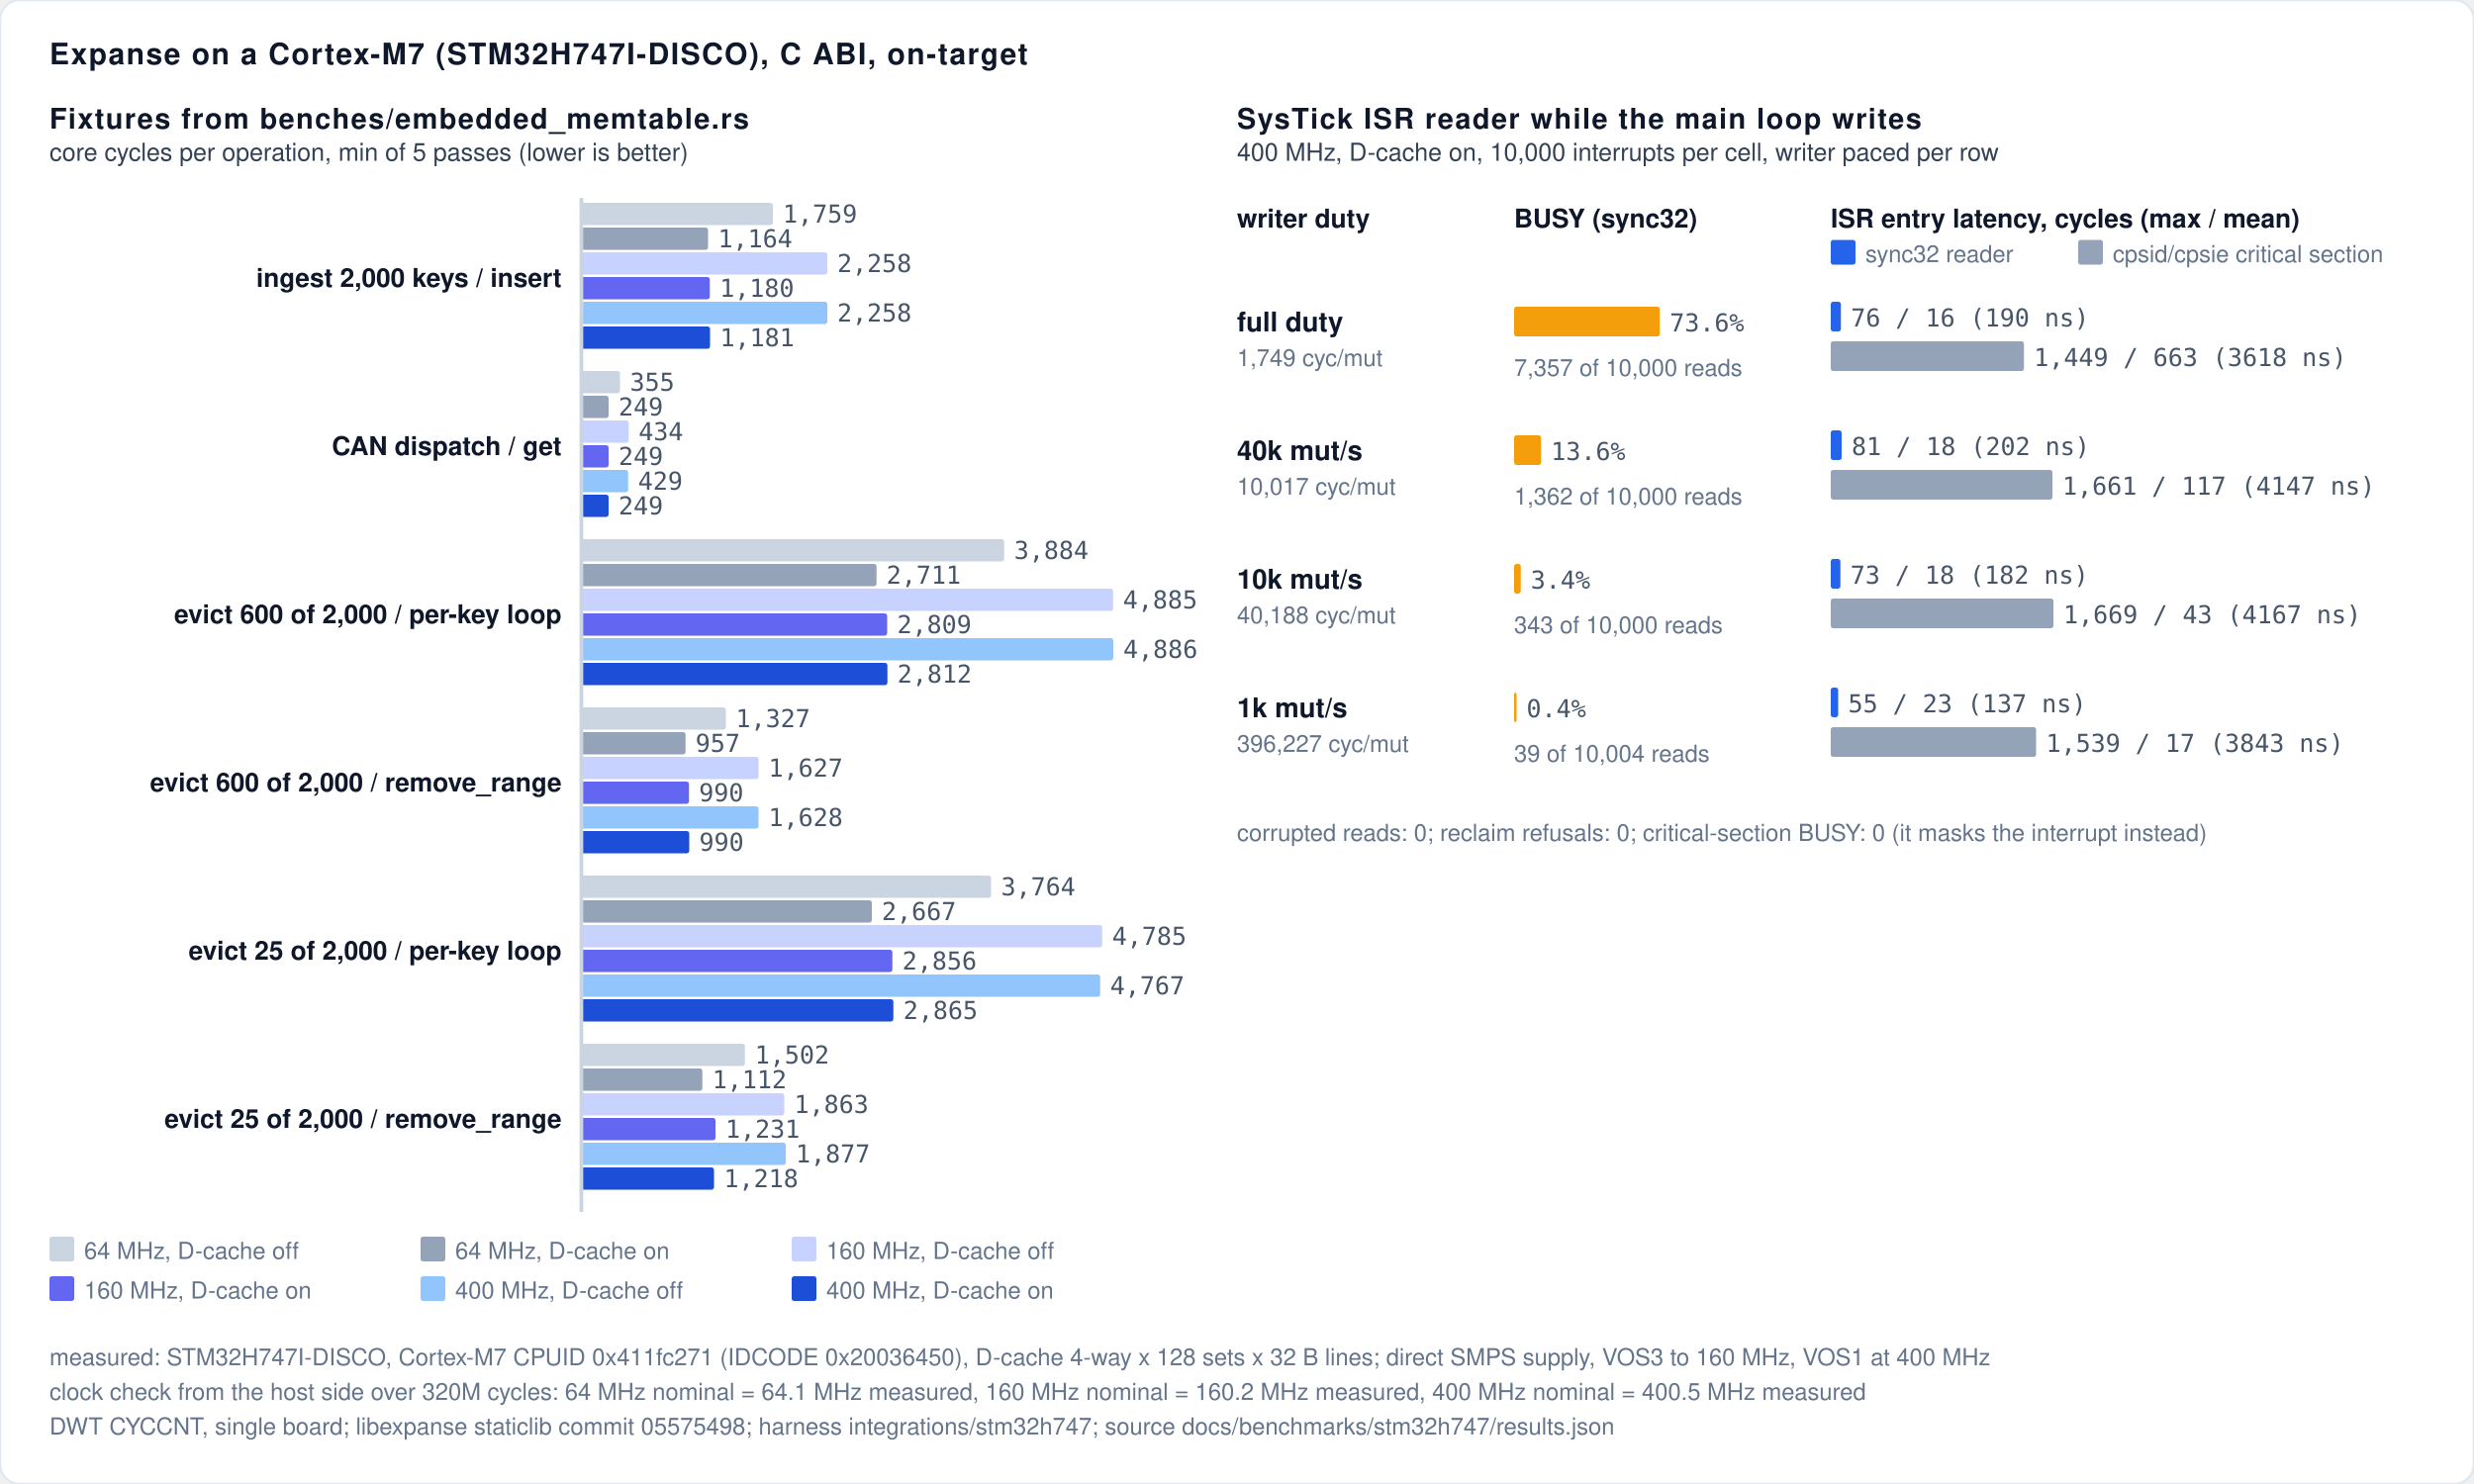
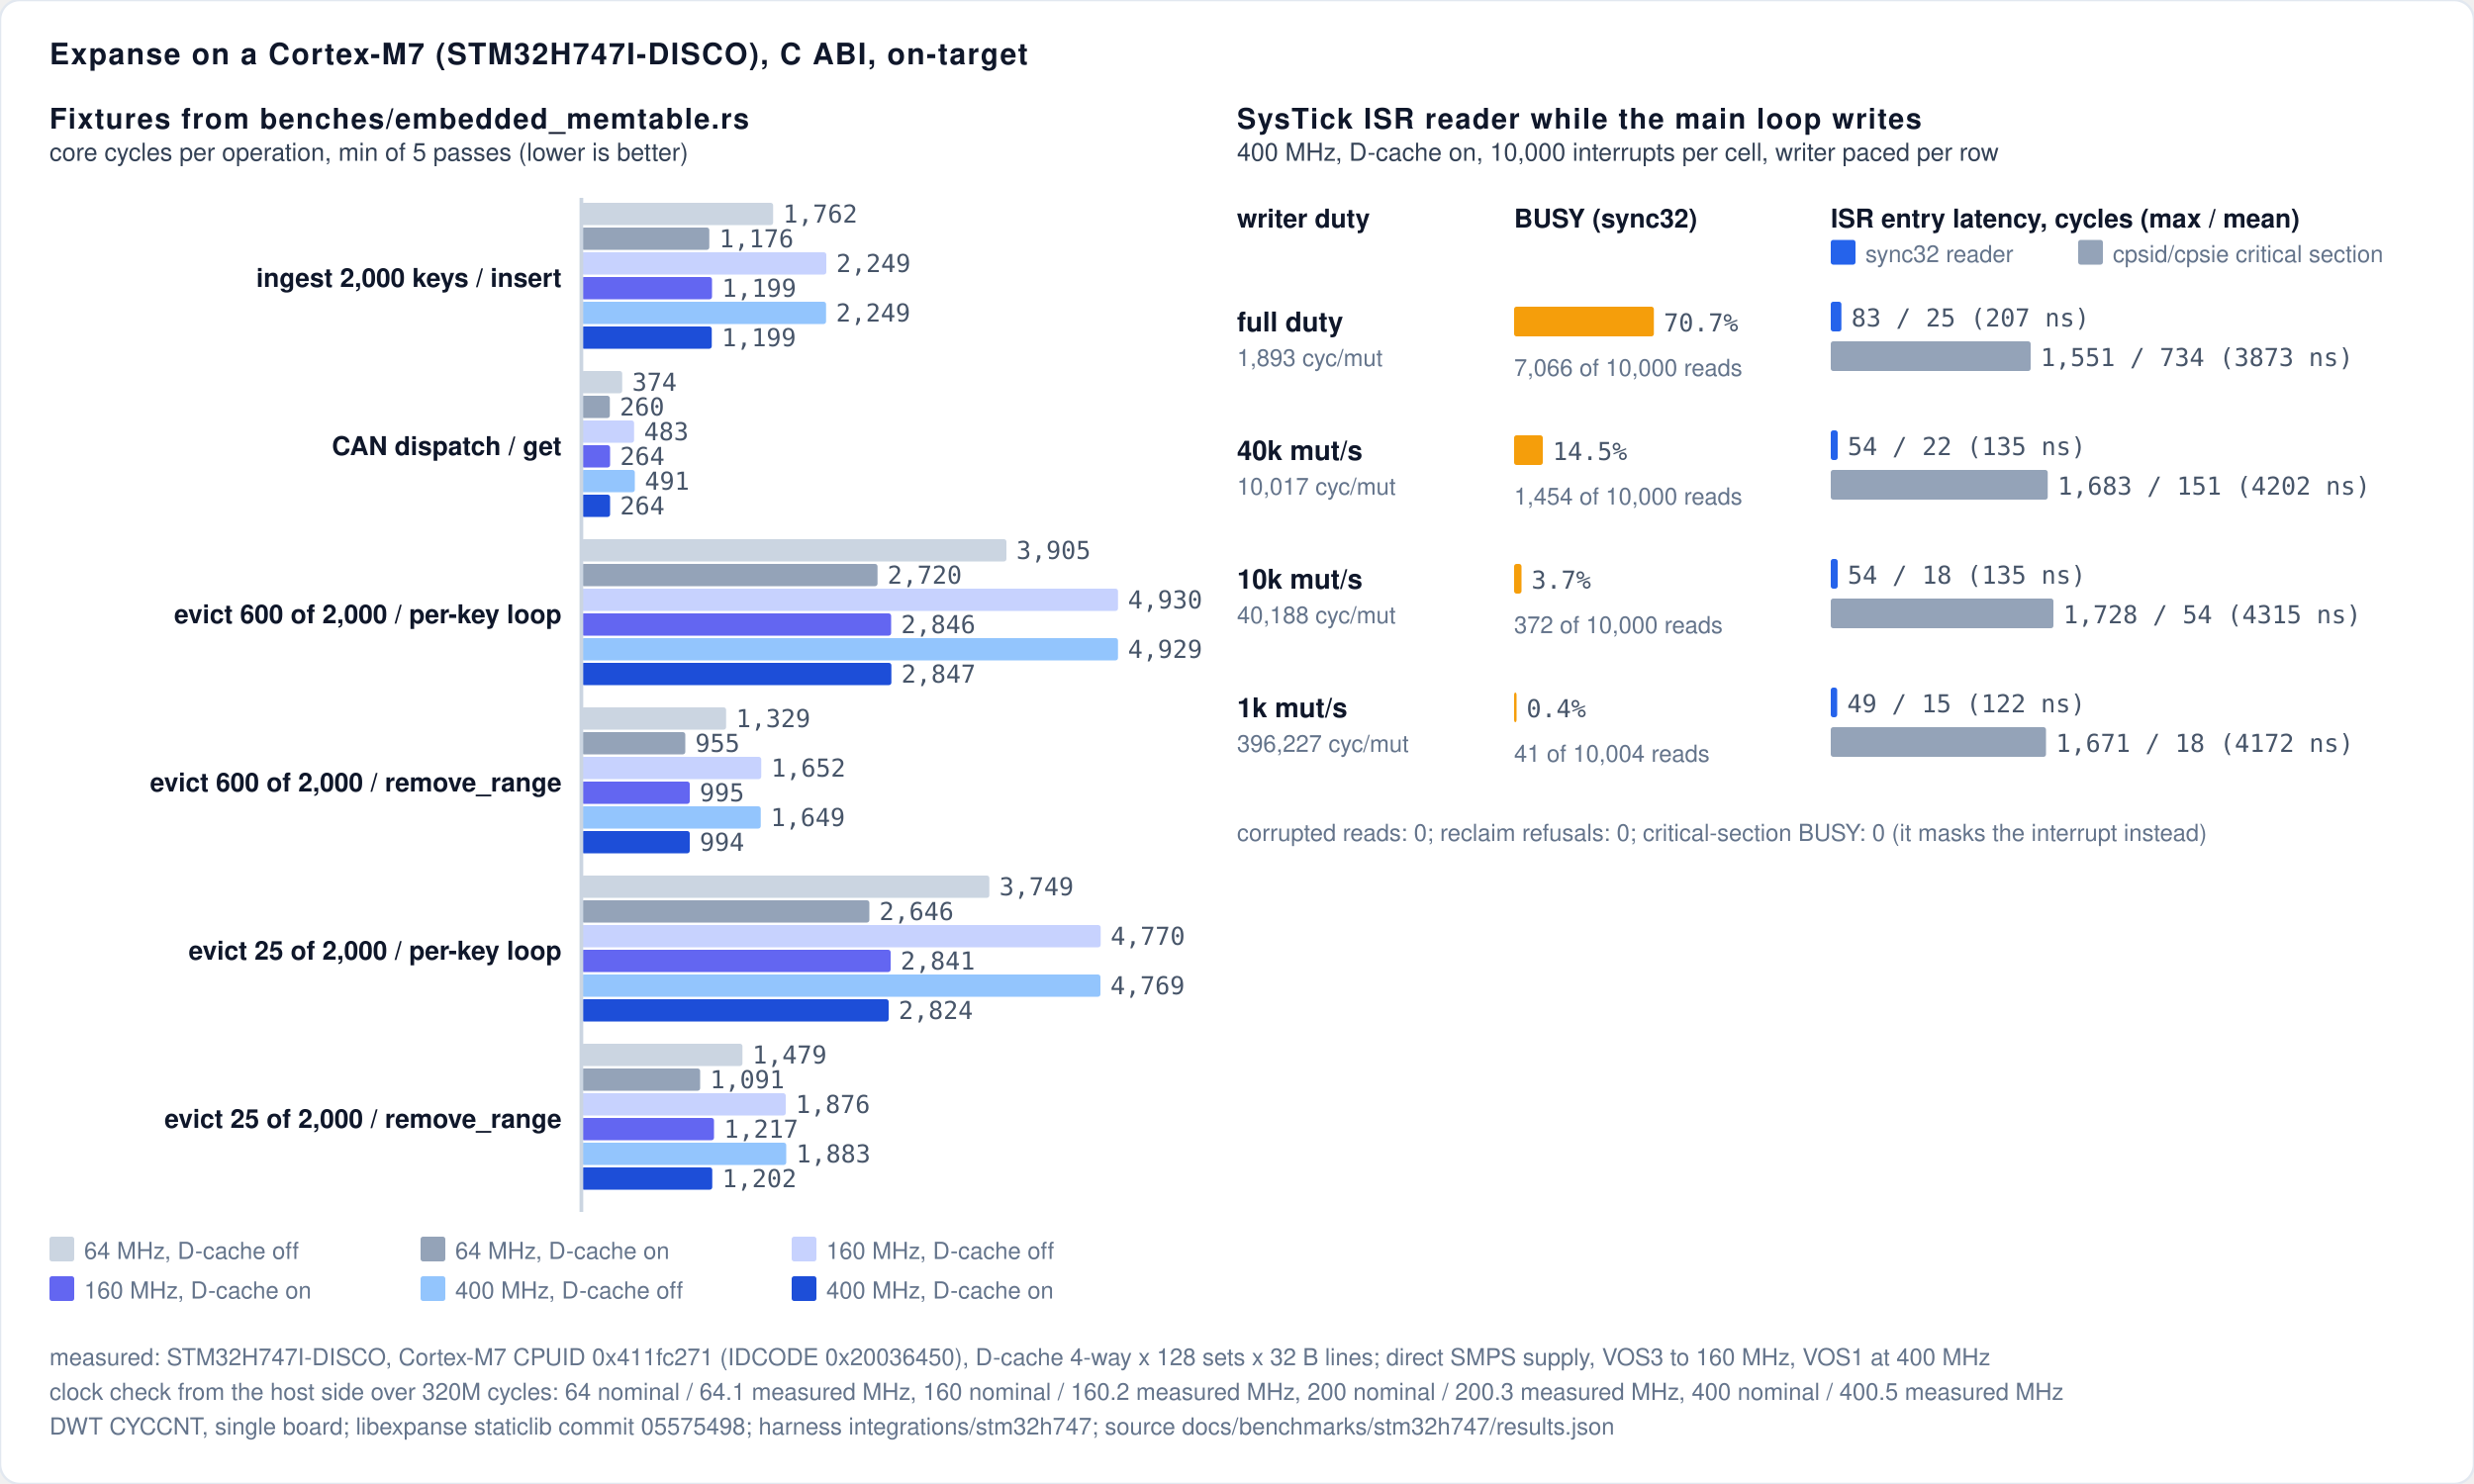
<svg xmlns="http://www.w3.org/2000/svg" role="img" viewBox="0 0 1000 600" width="100%" height="100%">
  <defs>
    <style>
      /* Light theme by default for maximum contrast on the web. */
      .bg { fill: #ffffff; }
      .border { stroke: #e2e8f0; stroke-width: 1px; fill: none; }
      .grid { stroke: #f1f5f9; stroke-width: 1px; stroke-dasharray: 2,3; }
      .axis { stroke: #cbd5e1; stroke-width: 1.5px; }
      .divider { stroke: #e2e8f0; stroke-width: 1px; }

      .t-title { font-family: -apple-system, BlinkMacSystemFont, "Segoe UI", Helvetica, Arial, sans-serif; font-size: 12px; font-weight: 700; letter-spacing: 0.6px; fill: #0f172a; text-transform: uppercase; }
      .t-chart-title { font-family: -apple-system, BlinkMacSystemFont, "Segoe UI", Helvetica, Arial, sans-serif; font-size: 11.5px; font-weight: 700; letter-spacing: 0.6px; fill: #0f172a; text-transform: uppercase; }
      .t-sub { font-family: -apple-system, BlinkMacSystemFont, "Segoe UI", Helvetica, Arial, sans-serif; font-size: 10px; font-weight: 500; fill: #334155; }
      .t-note { font-family: -apple-system, BlinkMacSystemFont, "Segoe UI", Helvetica, Arial, sans-serif; font-size: 9.5px; font-weight: 500; fill: #64748b; }
      .t-unit { font-family: ui-monospace, SFMono-Regular, Menlo, monospace; font-size: 10px; font-weight: 600; fill: #475569; }
      .t-axis-label { font-family: ui-monospace, SFMono-Regular, Menlo, monospace; font-size: 10px; font-weight: 500; fill: #475569; }
      .t-bar-label { font-family: -apple-system, BlinkMacSystemFont, "Segoe UI", Helvetica, Arial, sans-serif; font-size: 11px; font-weight: 700; fill: #0f172a; }
      .t-legend { font-family: -apple-system, BlinkMacSystemFont, "Segoe UI", Helvetica, Arial, sans-serif; font-size: 10.5px; font-weight: 600; fill: #0f172a; }
      .t-win { fill: #15803d; font-weight: 700; }
      .t-loss { fill: #b45309; font-weight: 700; }

      .t-val-accent { font-family: ui-monospace, SFMono-Regular, Menlo, monospace; font-size: 11px; font-weight: 700; fill: #15803d; text-anchor: middle; }
      .t-val-blue { font-family: ui-monospace, SFMono-Regular, Menlo, monospace; font-size: 11px; font-weight: 600; fill: #2563eb; text-anchor: middle; }
      .t-val-muted { font-family: ui-monospace, SFMono-Regular, Menlo, monospace; font-size: 11px; font-weight: 600; fill: #334155; text-anchor: middle; }
      .t-row-accent { font-family: ui-monospace, SFMono-Regular, Menlo, monospace; font-size: 10.5px; font-weight: 700; fill: #15803d; }
      .t-row-muted { font-family: ui-monospace, SFMono-Regular, Menlo, monospace; font-size: 10.5px; font-weight: 600; fill: #334155; }

      .b-expanse { fill: #16a34a; }
      .b-expanse-alt { fill: #10b981; }
      .b-hash { fill: #2563eb; }
      .b-btree { fill: #64748b; }
      .b-skipmap { fill: #94a3b8; }
      .b-other { fill: #64748b; }

      .badge-win { fill: #dcfce7; stroke: #86efac; stroke-width: 1px; rx: 3px; }
      .badge-win-text { font-family: ui-monospace, SFMono-Regular, Menlo, monospace; font-size: 9.5px; font-weight: 700; fill: #15803d; text-anchor: middle; }
      .badge-loss { fill: #fef3c7; stroke: #fcd34d; stroke-width: 1px; rx: 3px; }
      .badge-loss-text { font-family: ui-monospace, SFMono-Regular, Menlo, monospace; font-size: 9.5px; font-weight: 700; fill: #b45309; text-anchor: middle; }

      @media (prefers-color-scheme: dark) {
        .bg { fill: #0d1117; }
        .border { stroke: #30363d; }
        .grid { stroke: #21262d; }
        .axis { stroke: #484f58; }
        .divider { stroke: #21262d; }
        .t-title { fill: #f0f6fc; }
        .t-chart-title { fill: #f0f6fc; }
        .t-sub { fill: #94a3b8; }
        .t-note { fill: #94a3b8; }
        .t-unit { fill: #94a3b8; }
        .t-axis-label { fill: #94a3b8; }
        .t-bar-label { fill: #f8fafc; }
        .t-legend { fill: #f8fafc; }
        .t-win { fill: #4ade80; }
        .t-loss { fill: #fcd34d; }
        .t-val-accent { fill: #4ade80; }
        .t-val-blue { fill: #38bdf8; }
        .t-val-muted { fill: #e2e8f0; }
        .t-row-accent { fill: #4ade80; }
        .t-row-muted { fill: #e2e8f0; }
        .b-expanse { fill: #22c55e; }
        .b-expanse-alt { fill: #34d399; }
        .b-hash { fill: #3b82f6; }
        .b-btree { fill: #64748b; }
        .b-skipmap { fill: #475569; }
        .b-other { fill: #64748b; }
        .badge-win { fill: #064e3b; stroke: #059669; }
        .badge-win-text { fill: #6ee7b7; }
        .badge-loss { fill: #451a03; stroke: #d97706; }
        .badge-loss-text { fill: #fcd34d; }
      }

      :root[data-theme="dark"] .bg, [data-theme="dark"] .bg { fill: #0d1117; }
      :root[data-theme="dark"] .border, [data-theme="dark"] .border { stroke: #30363d; }
      :root[data-theme="dark"] .grid, [data-theme="dark"] .grid { stroke: #21262d; }
      :root[data-theme="dark"] .axis, [data-theme="dark"] .axis { stroke: #484f58; }
      :root[data-theme="dark"] .divider, [data-theme="dark"] .divider { stroke: #21262d; }
      :root[data-theme="dark"] .t-title, [data-theme="dark"] .t-title { fill: #f0f6fc; }
      :root[data-theme="dark"] .t-chart-title, [data-theme="dark"] .t-chart-title { fill: #f0f6fc; }
      :root[data-theme="dark"] .t-sub, [data-theme="dark"] .t-sub { fill: #94a3b8; }
      :root[data-theme="dark"] .t-note, [data-theme="dark"] .t-note { fill: #94a3b8; }
      :root[data-theme="dark"] .t-unit, [data-theme="dark"] .t-unit { fill: #94a3b8; }
      :root[data-theme="dark"] .t-axis-label, [data-theme="dark"] .t-axis-label { fill: #94a3b8; }
      :root[data-theme="dark"] .t-bar-label, [data-theme="dark"] .t-bar-label { fill: #f8fafc; }
      :root[data-theme="dark"] .t-legend, [data-theme="dark"] .t-legend { fill: #f8fafc; }
      :root[data-theme="dark"] .t-win, [data-theme="dark"] .t-win { fill: #4ade80; }
      :root[data-theme="dark"] .t-loss, [data-theme="dark"] .t-loss { fill: #fcd34d; }
      :root[data-theme="dark"] .t-val-accent, [data-theme="dark"] .t-val-accent { fill: #4ade80; }
      :root[data-theme="dark"] .t-val-blue, [data-theme="dark"] .t-val-blue { fill: #38bdf8; }
      :root[data-theme="dark"] .t-val-muted, [data-theme="dark"] .t-val-muted { fill: #e2e8f0; }
      :root[data-theme="dark"] .t-row-accent, [data-theme="dark"] .t-row-accent { fill: #4ade80; }
      :root[data-theme="dark"] .t-row-muted, [data-theme="dark"] .t-row-muted { fill: #e2e8f0; }
      :root[data-theme="dark"] .b-expanse, [data-theme="dark"] .b-expanse { fill: #22c55e; }
      :root[data-theme="dark"] .b-expanse-alt, [data-theme="dark"] .b-expanse-alt { fill: #34d399; }
      :root[data-theme="dark"] .b-hash, [data-theme="dark"] .b-hash { fill: #3b82f6; }
      :root[data-theme="dark"] .b-btree, [data-theme="dark"] .b-btree { fill: #64748b; }
      :root[data-theme="dark"] .b-skipmap, [data-theme="dark"] .b-skipmap { fill: #475569; }
      :root[data-theme="dark"] .b-other, [data-theme="dark"] .b-other { fill: #64748b; }
      :root[data-theme="dark"] .badge-win, [data-theme="dark"] .badge-win { fill: #064e3b; stroke: #059669; }
      :root[data-theme="dark"] .badge-win-text, [data-theme="dark"] .badge-win-text { fill: #6ee7b7; }
      :root[data-theme="dark"] .badge-loss, [data-theme="dark"] .badge-loss { fill: #451a03; stroke: #d97706; }
      :root[data-theme="dark"] .badge-loss-text, [data-theme="dark"] .badge-loss-text { fill: #fcd34d; }
    </style>
  </defs>
  <rect width="100%" height="100%" class="bg" rx="8" />
  <rect width="100%" height="100%" class="border" rx="8" />
  <text x="20" y="26" class="t-title">Expanse on a Cortex-M7 (STM32H747I-DISCO), C ABI, on-target</text>
  <g transform="translate(20, 52)">
    <text x="0" y="0" class="t-chart-title">Fixtures from benches/embedded_memtable.rs</text>
    <text x="0" y="13" class="t-sub">core cycles per operation, min of 5 passes (lower is better)</text>
    <text x="207" y="64" class="t-legend" text-anchor="end">ingest 2,000 keys / insert</text>
-     <rect x="215" y="30" width="77.4" height="9" rx="1" style="fill:#cbd5e1" />
-     <text x="296.4" y="38" class="t-axis-label">1,759</text>
-     <rect x="215" y="40" width="51.2" height="9" rx="1" style="fill:#94a3b8" />
-     <text x="270.2" y="48" class="t-axis-label">1,164</text>
-     <rect x="215" y="50" width="99.4" height="9" rx="1" style="fill:#c7d2fe" />
-     <text x="318.4" y="58" class="t-axis-label">2,258</text>
-     <rect x="215" y="60" width="51.9" height="9" rx="1" style="fill:#6366f1" />
-     <text x="270.9" y="68" class="t-axis-label">1,180</text>
-     <rect x="215" y="70" width="99.4" height="9" rx="1" style="fill:#93c5fd" />
-     <text x="318.4" y="78" class="t-axis-label">2,258</text>
-     <rect x="215" y="80" width="52.0" height="9" rx="1" style="fill:#1d4ed8" />
-     <text x="271.0" y="88" class="t-axis-label">1,181</text>
+     <rect x="215" y="30" width="77.5" height="9" rx="1" style="fill:#cbd5e1" />
+     <text x="296.5" y="38" class="t-axis-label">1,762</text>
+     <rect x="215" y="40" width="51.7" height="9" rx="1" style="fill:#94a3b8" />
+     <text x="270.7" y="48" class="t-axis-label">1,176</text>
+     <rect x="215" y="50" width="99.0" height="9" rx="1" style="fill:#c7d2fe" />
+     <text x="318.0" y="58" class="t-axis-label">2,249</text>
+     <rect x="215" y="60" width="52.8" height="9" rx="1" style="fill:#6366f1" />
+     <text x="271.8" y="68" class="t-axis-label">1,199</text>
+     <rect x="215" y="70" width="98.9" height="9" rx="1" style="fill:#93c5fd" />
+     <text x="317.9" y="78" class="t-axis-label">2,249</text>
+     <rect x="215" y="80" width="52.7" height="9" rx="1" style="fill:#1d4ed8" />
+     <text x="271.7" y="88" class="t-axis-label">1,199</text>
    <text x="207" y="132" class="t-legend" text-anchor="end">CAN dispatch / get</text>
-     <rect x="215" y="98" width="15.6" height="9" rx="1" style="fill:#cbd5e1" />
-     <text x="234.6" y="106" class="t-axis-label">355</text>
-     <rect x="215" y="108" width="11.0" height="9" rx="1" style="fill:#94a3b8" />
-     <text x="230.0" y="116" class="t-axis-label">249</text>
-     <rect x="215" y="118" width="19.1" height="9" rx="1" style="fill:#c7d2fe" />
-     <text x="238.1" y="126" class="t-axis-label">434</text>
-     <rect x="215" y="128" width="11.0" height="9" rx="1" style="fill:#6366f1" />
-     <text x="230.0" y="136" class="t-axis-label">249</text>
-     <rect x="215" y="138" width="18.9" height="9" rx="1" style="fill:#93c5fd" />
-     <text x="237.9" y="146" class="t-axis-label">429</text>
-     <rect x="215" y="148" width="11.0" height="9" rx="1" style="fill:#1d4ed8" />
-     <text x="230.0" y="156" class="t-axis-label">249</text>
+     <rect x="215" y="98" width="16.5" height="9" rx="1" style="fill:#cbd5e1" />
+     <text x="235.5" y="106" class="t-axis-label">374</text>
+     <rect x="215" y="108" width="11.5" height="9" rx="1" style="fill:#94a3b8" />
+     <text x="230.5" y="116" class="t-axis-label">260</text>
+     <rect x="215" y="118" width="21.3" height="9" rx="1" style="fill:#c7d2fe" />
+     <text x="240.3" y="126" class="t-axis-label">483</text>
+     <rect x="215" y="128" width="11.6" height="9" rx="1" style="fill:#6366f1" />
+     <text x="230.6" y="136" class="t-axis-label">264</text>
+     <rect x="215" y="138" width="21.6" height="9" rx="1" style="fill:#93c5fd" />
+     <text x="240.6" y="146" class="t-axis-label">491</text>
+     <rect x="215" y="148" width="11.6" height="9" rx="1" style="fill:#1d4ed8" />
+     <text x="230.6" y="156" class="t-axis-label">264</text>
    <text x="207" y="200" class="t-legend" text-anchor="end">evict 600 of 2,000 / per-key loop</text>
-     <rect x="215" y="166" width="170.9" height="9" rx="1" style="fill:#cbd5e1" />
-     <text x="389.9" y="174" class="t-axis-label">3,884</text>
-     <rect x="215" y="176" width="119.3" height="9" rx="1" style="fill:#94a3b8" />
-     <text x="338.3" y="184" class="t-axis-label">2,711</text>
-     <rect x="215" y="186" width="214.9" height="9" rx="1" style="fill:#c7d2fe" />
-     <text x="433.9" y="194" class="t-axis-label">4,885</text>
-     <rect x="215" y="196" width="123.6" height="9" rx="1" style="fill:#6366f1" />
-     <text x="342.6" y="204" class="t-axis-label">2,809</text>
-     <rect x="215" y="206" width="215.0" height="9" rx="1" style="fill:#93c5fd" />
-     <text x="434.0" y="214" class="t-axis-label">4,886</text>
-     <rect x="215" y="216" width="123.7" height="9" rx="1" style="fill:#1d4ed8" />
-     <text x="342.7" y="224" class="t-axis-label">2,812</text>
+     <rect x="215" y="166" width="171.8" height="9" rx="1" style="fill:#cbd5e1" />
+     <text x="390.8" y="174" class="t-axis-label">3,905</text>
+     <rect x="215" y="176" width="119.7" height="9" rx="1" style="fill:#94a3b8" />
+     <text x="338.7" y="184" class="t-axis-label">2,720</text>
+     <rect x="215" y="186" width="216.9" height="9" rx="1" style="fill:#c7d2fe" />
+     <text x="435.9" y="194" class="t-axis-label">4,930</text>
+     <rect x="215" y="196" width="125.2" height="9" rx="1" style="fill:#6366f1" />
+     <text x="344.2" y="204" class="t-axis-label">2,846</text>
+     <rect x="215" y="206" width="216.9" height="9" rx="1" style="fill:#93c5fd" />
+     <text x="435.9" y="214" class="t-axis-label">4,929</text>
+     <rect x="215" y="216" width="125.3" height="9" rx="1" style="fill:#1d4ed8" />
+     <text x="344.3" y="224" class="t-axis-label">2,847</text>
    <text x="207" y="268" class="t-legend" text-anchor="end">evict 600 of 2,000 / remove_range</text>
-     <rect x="215" y="234" width="58.4" height="9" rx="1" style="fill:#cbd5e1" />
-     <text x="277.4" y="242" class="t-axis-label">1,327</text>
-     <rect x="215" y="244" width="42.1" height="9" rx="1" style="fill:#94a3b8" />
-     <text x="261.1" y="252" class="t-axis-label">957</text>
-     <rect x="215" y="254" width="71.6" height="9" rx="1" style="fill:#c7d2fe" />
-     <text x="290.6" y="262" class="t-axis-label">1,627</text>
-     <rect x="215" y="264" width="43.5" height="9" rx="1" style="fill:#6366f1" />
-     <text x="262.5" y="272" class="t-axis-label">990</text>
-     <rect x="215" y="274" width="71.6" height="9" rx="1" style="fill:#93c5fd" />
-     <text x="290.6" y="282" class="t-axis-label">1,628</text>
-     <rect x="215" y="284" width="43.6" height="9" rx="1" style="fill:#1d4ed8" />
-     <text x="262.6" y="292" class="t-axis-label">990</text>
+     <rect x="215" y="234" width="58.5" height="9" rx="1" style="fill:#cbd5e1" />
+     <text x="277.5" y="242" class="t-axis-label">1,329</text>
+     <rect x="215" y="244" width="42.0" height="9" rx="1" style="fill:#94a3b8" />
+     <text x="261.0" y="252" class="t-axis-label">955</text>
+     <rect x="215" y="254" width="72.7" height="9" rx="1" style="fill:#c7d2fe" />
+     <text x="291.7" y="262" class="t-axis-label">1,652</text>
+     <rect x="215" y="264" width="43.8" height="9" rx="1" style="fill:#6366f1" />
+     <text x="262.8" y="272" class="t-axis-label">995</text>
+     <rect x="215" y="274" width="72.5" height="9" rx="1" style="fill:#93c5fd" />
+     <text x="291.5" y="282" class="t-axis-label">1,649</text>
+     <rect x="215" y="284" width="43.8" height="9" rx="1" style="fill:#1d4ed8" />
+     <text x="262.8" y="292" class="t-axis-label">994</text>
    <text x="207" y="336" class="t-legend" text-anchor="end">evict 25 of 2,000 / per-key loop</text>
-     <rect x="215" y="302" width="165.6" height="9" rx="1" style="fill:#cbd5e1" />
-     <text x="384.6" y="310" class="t-axis-label">3,764</text>
-     <rect x="215" y="312" width="117.4" height="9" rx="1" style="fill:#94a3b8" />
-     <text x="336.4" y="320" class="t-axis-label">2,667</text>
-     <rect x="215" y="322" width="210.5" height="9" rx="1" style="fill:#c7d2fe" />
-     <text x="429.5" y="330" class="t-axis-label">4,785</text>
-     <rect x="215" y="332" width="125.7" height="9" rx="1" style="fill:#6366f1" />
-     <text x="344.7" y="340" class="t-axis-label">2,856</text>
-     <rect x="215" y="342" width="209.7" height="9" rx="1" style="fill:#93c5fd" />
-     <text x="428.7" y="350" class="t-axis-label">4,767</text>
-     <rect x="215" y="352" width="126.1" height="9" rx="1" style="fill:#1d4ed8" />
-     <text x="345.1" y="360" class="t-axis-label">2,865</text>
+     <rect x="215" y="302" width="164.9" height="9" rx="1" style="fill:#cbd5e1" />
+     <text x="383.9" y="310" class="t-axis-label">3,749</text>
+     <rect x="215" y="312" width="116.4" height="9" rx="1" style="fill:#94a3b8" />
+     <text x="335.4" y="320" class="t-axis-label">2,646</text>
+     <rect x="215" y="322" width="209.9" height="9" rx="1" style="fill:#c7d2fe" />
+     <text x="428.9" y="330" class="t-axis-label">4,770</text>
+     <rect x="215" y="332" width="125.0" height="9" rx="1" style="fill:#6366f1" />
+     <text x="344.0" y="340" class="t-axis-label">2,841</text>
+     <rect x="215" y="342" width="209.8" height="9" rx="1" style="fill:#93c5fd" />
+     <text x="428.8" y="350" class="t-axis-label">4,769</text>
+     <rect x="215" y="352" width="124.2" height="9" rx="1" style="fill:#1d4ed8" />
+     <text x="343.2" y="360" class="t-axis-label">2,824</text>
    <text x="207" y="404" class="t-legend" text-anchor="end">evict 25 of 2,000 / remove_range</text>
-     <rect x="215" y="370" width="66.1" height="9" rx="1" style="fill:#cbd5e1" />
-     <text x="285.1" y="378" class="t-axis-label">1,502</text>
-     <rect x="215" y="380" width="48.9" height="9" rx="1" style="fill:#94a3b8" />
-     <text x="267.9" y="388" class="t-axis-label">1,112</text>
-     <rect x="215" y="390" width="82.0" height="9" rx="1" style="fill:#c7d2fe" />
-     <text x="301.0" y="398" class="t-axis-label">1,863</text>
-     <rect x="215" y="400" width="54.2" height="9" rx="1" style="fill:#6366f1" />
-     <text x="273.2" y="408" class="t-axis-label">1,231</text>
-     <rect x="215" y="410" width="82.6" height="9" rx="1" style="fill:#93c5fd" />
-     <text x="301.6" y="418" class="t-axis-label">1,877</text>
-     <rect x="215" y="420" width="53.6" height="9" rx="1" style="fill:#1d4ed8" />
-     <text x="272.6" y="428" class="t-axis-label">1,218</text>
+     <rect x="215" y="370" width="65.1" height="9" rx="1" style="fill:#cbd5e1" />
+     <text x="284.1" y="378" class="t-axis-label">1,479</text>
+     <rect x="215" y="380" width="48.0" height="9" rx="1" style="fill:#94a3b8" />
+     <text x="267.0" y="388" class="t-axis-label">1,091</text>
+     <rect x="215" y="390" width="82.6" height="9" rx="1" style="fill:#c7d2fe" />
+     <text x="301.6" y="398" class="t-axis-label">1,876</text>
+     <rect x="215" y="400" width="53.6" height="9" rx="1" style="fill:#6366f1" />
+     <text x="272.6" y="408" class="t-axis-label">1,217</text>
+     <rect x="215" y="410" width="82.8" height="9" rx="1" style="fill:#93c5fd" />
+     <text x="301.8" y="418" class="t-axis-label">1,883</text>
+     <rect x="215" y="420" width="52.9" height="9" rx="1" style="fill:#1d4ed8" />
+     <text x="271.9" y="428" class="t-axis-label">1,202</text>
    <line x1="215" y1="28" x2="215" y2="438" class="axis" />
    <rect x="0" y="448" width="10" height="10" rx="1" style="fill:#cbd5e1" />
    <text x="14" y="457" class="t-note">64 MHz, D-cache off</text>
    <rect x="150" y="448" width="10" height="10" rx="1" style="fill:#94a3b8" />
    <text x="164" y="457" class="t-note">64 MHz, D-cache on</text>
    <rect x="300" y="448" width="10" height="10" rx="1" style="fill:#c7d2fe" />
    <text x="314" y="457" class="t-note">160 MHz, D-cache off</text>
    <rect x="0" y="464" width="10" height="10" rx="1" style="fill:#6366f1" />
    <text x="14" y="473" class="t-note">160 MHz, D-cache on</text>
    <rect x="150" y="464" width="10" height="10" rx="1" style="fill:#93c5fd" />
    <text x="164" y="473" class="t-note">400 MHz, D-cache off</text>
    <rect x="300" y="464" width="10" height="10" rx="1" style="fill:#1d4ed8" />
    <text x="314" y="473" class="t-note">400 MHz, D-cache on</text>
  </g>
  <g transform="translate(500, 52)">
    <text x="0" y="0" class="t-chart-title">SysTick ISR reader while the main loop writes</text>
    <text x="0" y="13" class="t-sub">400 MHz, D-cache on, 10,000 interrupts per cell, writer paced per row</text>
    <text x="0" y="40" class="t-legend">writer duty</text>
    <text x="112" y="40" class="t-legend">BUSY (sync32)</text>
    <text x="240" y="40" class="t-legend">ISR entry latency, cycles (max / mean)</text>
    <rect x="240" y="45" width="10" height="10" rx="1" style="fill:#2563eb" />
    <text x="254" y="54" class="t-note">sync32 reader</text>
    <rect x="340" y="45" width="10" height="10" rx="1" style="fill:#94a3b8" />
    <text x="354" y="54" class="t-note">cpsid/cpsie critical section</text>
    <text x="0" y="82" class="t-bar-label">full duty</text>
-     <text x="0" y="96" class="t-note">1,749 cyc/mut</text>
-     <rect x="112" y="72" width="58.9" height="12" rx="1" style="fill:#f59e0b" />
-     <text x="174.9" y="82" class="t-axis-label">73.6%</text>
-     <text x="112" y="100" class="t-note">7,357 of 10,000 reads</text>
-     <rect x="240" y="70" width="4.1" height="12" rx="1" style="fill:#2563eb" />
-     <text x="248.1" y="80" class="t-axis-label">76 / 16 (190 ns)</text>
-     <rect x="240" y="86" width="78.1" height="12" rx="1" style="fill:#94a3b8" />
-     <text x="322.1" y="96" class="t-axis-label">1,449 / 663 (3618 ns)</text>
+     <text x="0" y="96" class="t-note">1,893 cyc/mut</text>
+     <rect x="112" y="72" width="56.5" height="12" rx="1" style="fill:#f59e0b" />
+     <text x="172.5" y="82" class="t-axis-label">70.7%</text>
+     <text x="112" y="100" class="t-note">7,066 of 10,000 reads</text>
+     <rect x="240" y="70" width="4.3" height="12" rx="1" style="fill:#2563eb" />
+     <text x="248.3" y="80" class="t-axis-label">83 / 25 (207 ns)</text>
+     <rect x="240" y="86" width="80.8" height="12" rx="1" style="fill:#94a3b8" />
+     <text x="324.8" y="96" class="t-axis-label">1,551 / 734 (3873 ns)</text>
    <text x="0" y="134" class="t-bar-label">40k mut/s</text>
    <text x="0" y="148" class="t-note">10,017 cyc/mut</text>
-     <rect x="112" y="124" width="10.9" height="12" rx="1" style="fill:#f59e0b" />
-     <text x="126.9" y="134" class="t-axis-label">13.6%</text>
-     <text x="112" y="152" class="t-note">1,362 of 10,000 reads</text>
-     <rect x="240" y="122" width="4.4" height="12" rx="1" style="fill:#2563eb" />
-     <text x="248.4" y="132" class="t-axis-label">81 / 18 (202 ns)</text>
-     <rect x="240" y="138" width="89.6" height="12" rx="1" style="fill:#94a3b8" />
-     <text x="333.6" y="148" class="t-axis-label">1,661 / 117 (4147 ns)</text>
+     <rect x="112" y="124" width="11.6" height="12" rx="1" style="fill:#f59e0b" />
+     <text x="127.6" y="134" class="t-axis-label">14.5%</text>
+     <text x="112" y="152" class="t-note">1,454 of 10,000 reads</text>
+     <rect x="240" y="122" width="2.8" height="12" rx="1" style="fill:#2563eb" />
+     <text x="246.8" y="132" class="t-axis-label">54 / 22 (135 ns)</text>
+     <rect x="240" y="138" width="87.7" height="12" rx="1" style="fill:#94a3b8" />
+     <text x="331.7" y="148" class="t-axis-label">1,683 / 151 (4202 ns)</text>
    <text x="0" y="186" class="t-bar-label">10k mut/s</text>
    <text x="0" y="200" class="t-note">40,188 cyc/mut</text>
-     <rect x="112" y="176" width="2.7" height="12" rx="1" style="fill:#f59e0b" />
-     <text x="118.7" y="186" class="t-axis-label">3.4%</text>
-     <text x="112" y="204" class="t-note">343 of 10,000 reads</text>
-     <rect x="240" y="174" width="3.9" height="12" rx="1" style="fill:#2563eb" />
-     <text x="247.9" y="184" class="t-axis-label">73 / 18 (182 ns)</text>
+     <rect x="112" y="176" width="3.0" height="12" rx="1" style="fill:#f59e0b" />
+     <text x="119.0" y="186" class="t-axis-label">3.7%</text>
+     <text x="112" y="204" class="t-note">372 of 10,000 reads</text>
+     <rect x="240" y="174" width="2.8" height="12" rx="1" style="fill:#2563eb" />
+     <text x="246.8" y="184" class="t-axis-label">54 / 18 (135 ns)</text>
    <rect x="240" y="190" width="90.0" height="12" rx="1" style="fill:#94a3b8" />
-     <text x="334.0" y="200" class="t-axis-label">1,669 / 43 (4167 ns)</text>
+     <text x="334.0" y="200" class="t-axis-label">1,728 / 54 (4315 ns)</text>
    <text x="0" y="238" class="t-bar-label">1k mut/s</text>
    <text x="0" y="252" class="t-note">396,227 cyc/mut</text>
    <rect x="112" y="228" width="1.0" height="12" rx="1" style="fill:#f59e0b" />
    <text x="117.0" y="238" class="t-axis-label">0.4%</text>
-     <text x="112" y="256" class="t-note">39 of 10,004 reads</text>
-     <rect x="240" y="226" width="3.0" height="12" rx="1" style="fill:#2563eb" />
-     <text x="247.0" y="236" class="t-axis-label">55 / 23 (137 ns)</text>
-     <rect x="240" y="242" width="83.0" height="12" rx="1" style="fill:#94a3b8" />
-     <text x="327.0" y="252" class="t-axis-label">1,539 / 17 (3843 ns)</text>
+     <text x="112" y="256" class="t-note">41 of 10,004 reads</text>
+     <rect x="240" y="226" width="2.6" height="12" rx="1" style="fill:#2563eb" />
+     <text x="246.6" y="236" class="t-axis-label">49 / 15 (122 ns)</text>
+     <rect x="240" y="242" width="87.0" height="12" rx="1" style="fill:#94a3b8" />
+     <text x="331.0" y="252" class="t-axis-label">1,671 / 18 (4172 ns)</text>
    <text x="0" y="288" class="t-note">corrupted reads: 0; reclaim refusals: 0; critical-section BUSY: 0 (it masks the interrupt instead)</text>
  </g>
  <text x="20" y="552" class="t-note">measured: STM32H747I-DISCO, Cortex-M7 CPUID 0x411fc271 (IDCODE 0x20036450), D-cache 4-way x 128 sets x 32 B lines; direct SMPS supply, VOS3 to 160 MHz, VOS1 at 400 MHz</text>
-   <text x="20" y="566" class="t-note">clock check from the host side over 320M cycles: 64 MHz nominal = 64.1 MHz measured, 160 MHz nominal = 160.2 MHz measured, 400 MHz nominal = 400.5 MHz measured</text>
+   <text x="20" y="566" class="t-note">clock check from the host side over 320M cycles: 64 nominal / 64.1 measured MHz, 160 nominal / 160.2 measured MHz, 200 nominal / 200.3 measured MHz, 400 nominal / 400.5 measured MHz</text>
  <text x="20" y="580" class="t-note">DWT CYCCNT, single board; libexpanse staticlib commit 05575498; harness integrations/stm32h747; source docs/benchmarks/stm32h747/results.json</text>
</svg>
